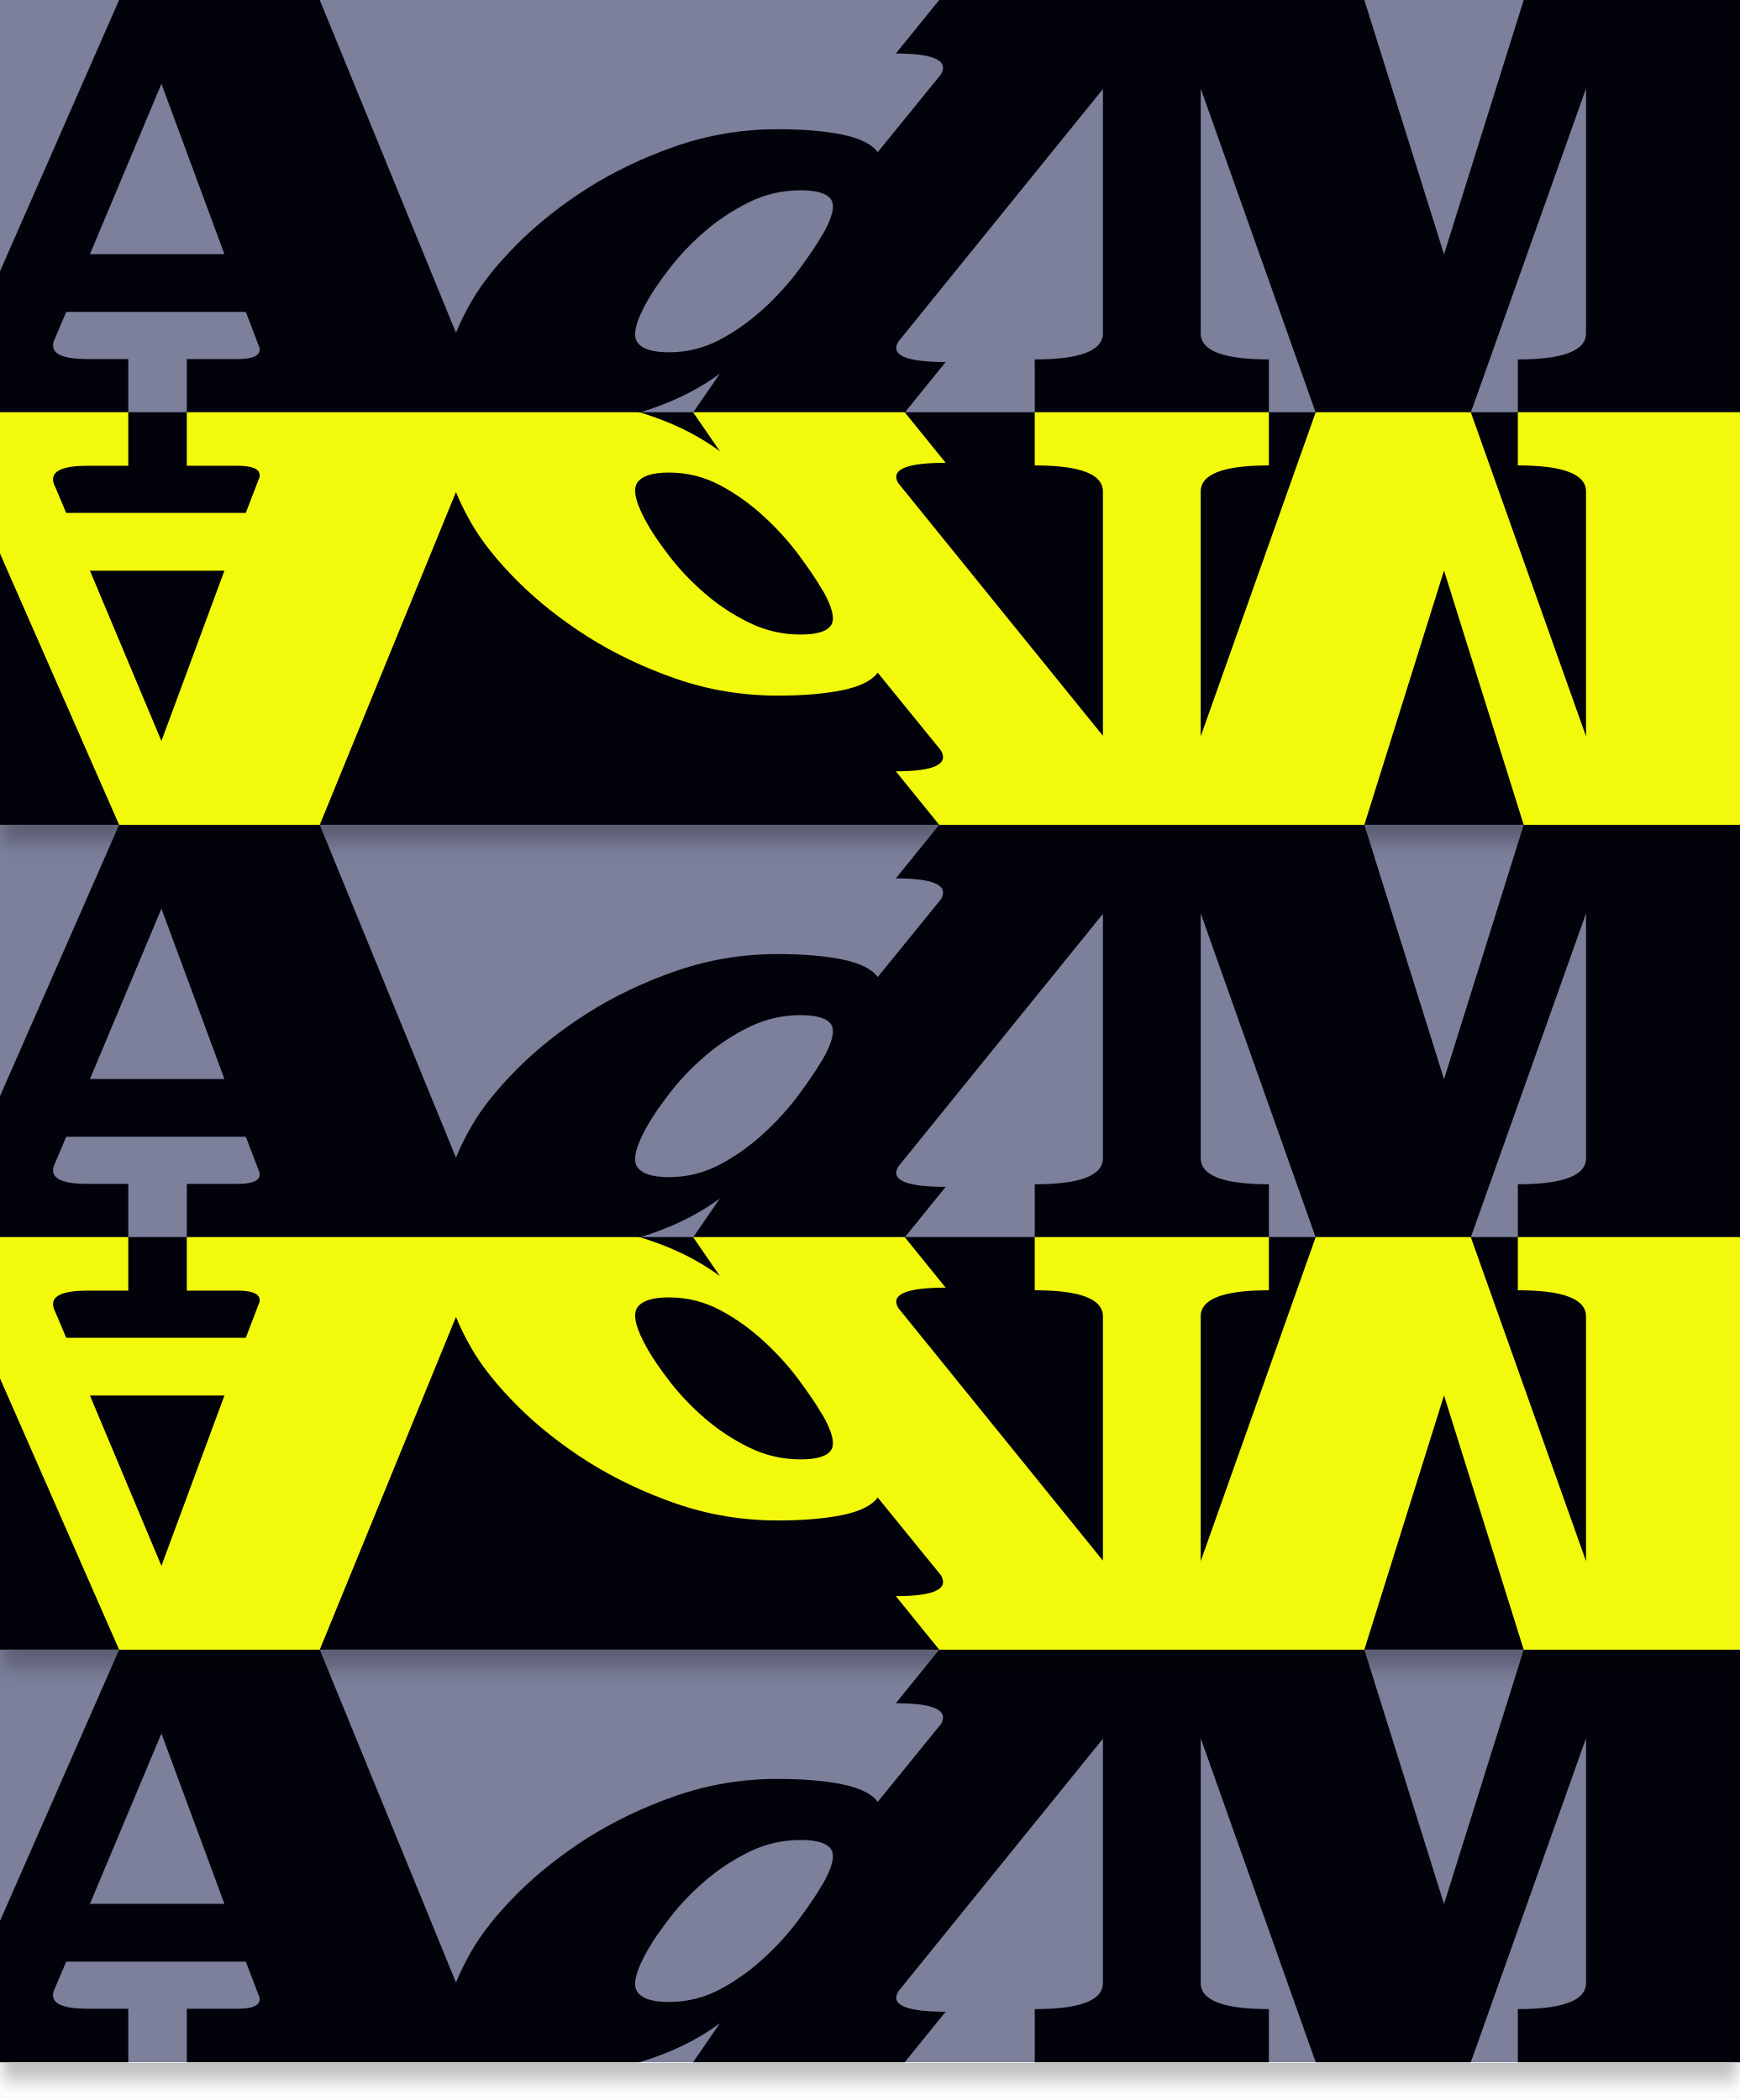
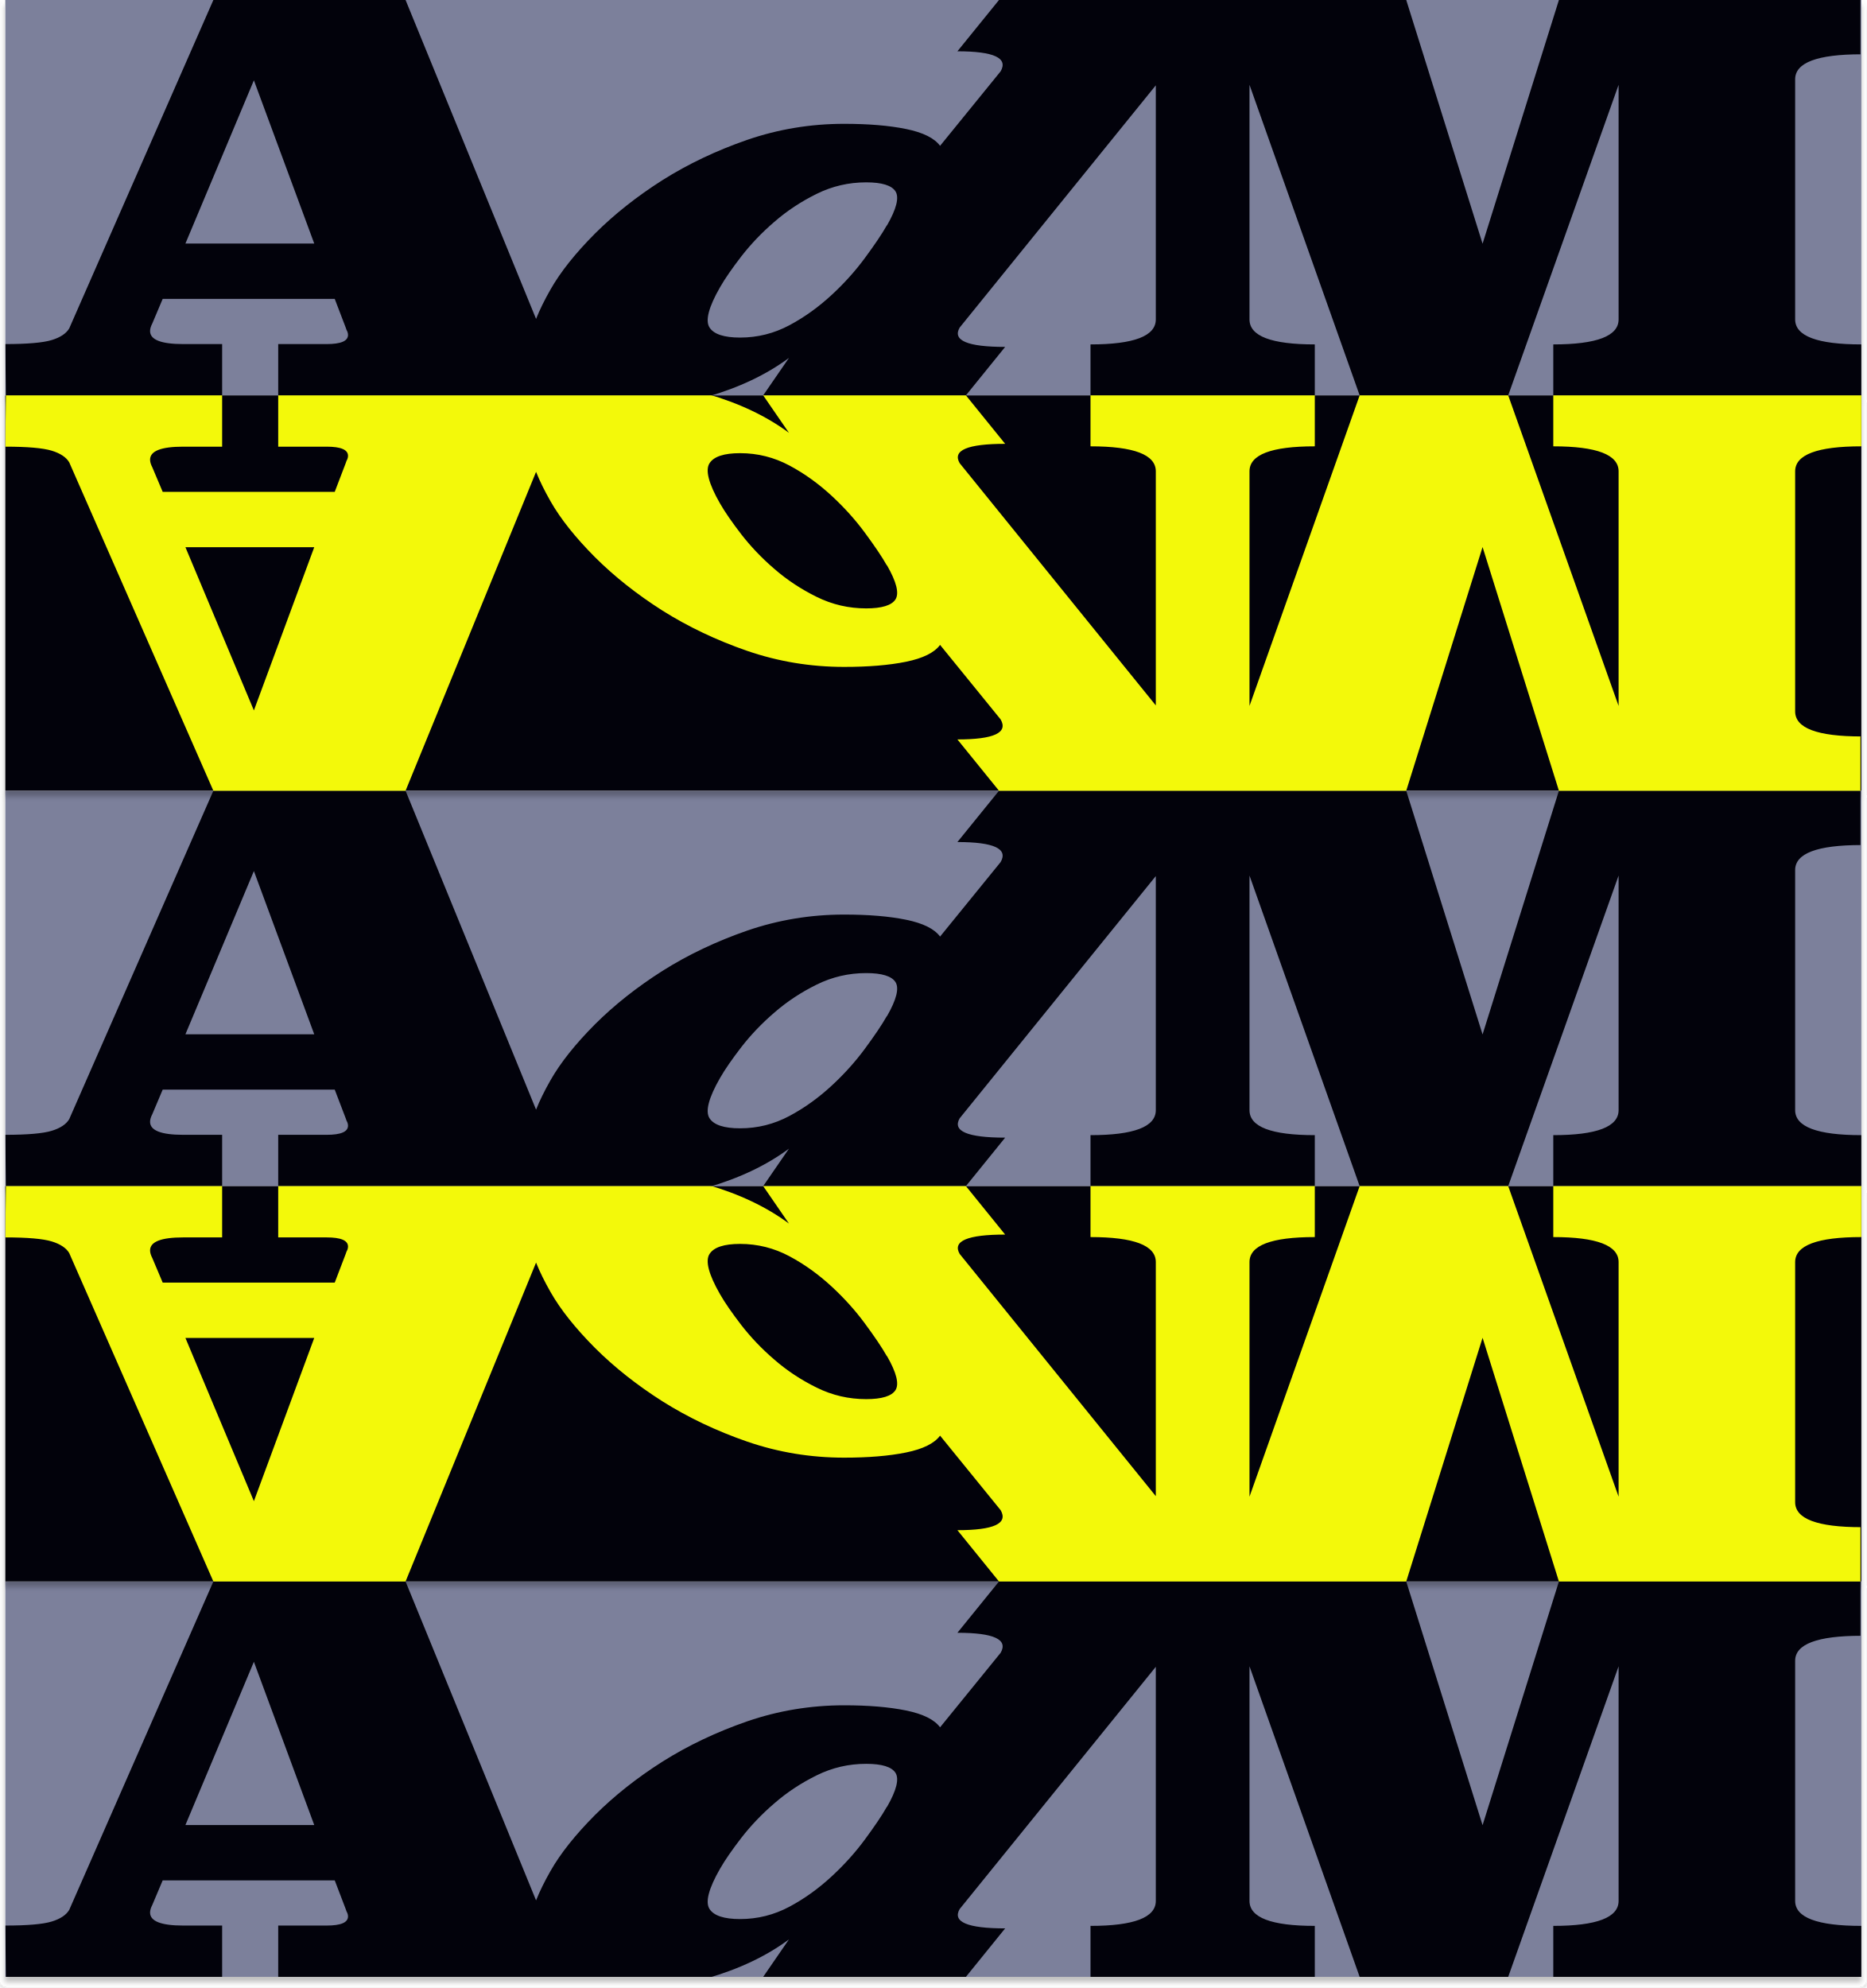
- <svg xmlns="http://www.w3.org/2000/svg" width="390" height="471" viewBox="0 0 390 471" fill="none">
-   <g filter="url(#filter0_d_2893_12246)">
-     <g filter="url(#filter1_d_2893_12246)">
-       <rect x="-22" y="185" width="434.473" height="92.541" fill="#7C809B" />
-       <mask id="mask0_2893_12246" style="mask-type:alpha" maskUnits="userSpaceOnUse" x="-22" y="185" width="435" height="93">
-         <rect x="-22" y="185" width="434.473" height="92.541" fill="#02020B" />
+ <svg xmlns="http://www.w3.org/2000/svg" width="1417" height="1509" viewBox="0 0 1417 1509" fill="none">
+   <g filter="url(#filter0_d_2905_3272)">
+     <g filter="url(#filter1_d_2905_3272)">
+       <rect x="4" y="600.215" width="1408.97" height="300.107" fill="#7C809B" />
+       <mask id="mask0_2905_3272" style="mask-type:alpha" maskUnits="userSpaceOnUse" x="4" y="600" width="1409" height="301">
+         <rect x="4" y="600.215" width="1408.97" height="300.107" fill="#02020B" />
      </mask>
-       <g mask="url(#mask0_2893_12246)">
-         <path d="M412.262 197.711L412.262 184.325L341.888 184.325L323.807 242.042L305.726 184.325L211.156 184.325L200.877 197.008C209.417 197.008 212.79 198.569 210.998 201.691L196.818 219.135C195.5 217.34 192.864 216.013 188.858 215.194C184.852 214.374 180.002 213.984 174.361 213.984C166.507 213.984 158.969 215.233 151.694 217.73C144.472 220.228 137.83 223.389 131.821 227.174C125.811 230.998 120.54 235.174 116.007 239.701C111.473 244.267 107.994 248.598 105.622 252.774C104.198 255.272 103.091 257.535 102.248 259.642L71.41 184.286L27.024 184.286L-7.029 261.867C-7.714 263.037 -9.085 263.974 -11.141 264.598C-13.197 265.223 -16.834 265.535 -22 265.535L-21.842 278.92L28.764 278.92L28.764 265.535L19.644 265.535C14.478 265.535 11.895 264.52 11.895 262.491C11.895 261.984 12.054 261.398 12.423 260.696L14.847 254.959L55.121 254.959L57.704 261.711C57.81 262.062 57.915 262.335 58.073 262.608C58.179 262.881 58.231 263.115 58.231 263.389C58.231 264.833 56.545 265.535 53.224 265.535L41.89 265.535L41.89 278.92L107.361 278.92C108.047 279.233 108.732 279.467 109.523 279.701C112.633 280.598 116.217 281.067 120.224 281.067C127.551 281.067 134.878 280.013 142.311 277.867C149.744 275.72 156.122 272.715 161.446 268.774L154.435 278.959L201.72 278.959L212.052 266.198C203.196 266.198 199.664 264.676 201.404 261.672L247.318 204.969L247.318 259.759C247.318 263.662 242.205 265.613 232.031 265.613L232.031 278.998L284.535 278.998L284.535 265.613C274.308 265.613 269.248 263.662 269.248 259.759L269.247 204.852L295.552 278.998L329.289 278.998L355.647 204.852L355.647 259.759C355.647 263.662 350.533 265.613 340.359 265.613L340.359 278.998L412.473 278.998L412.473 265.613C402.141 265.613 396.975 263.662 396.975 259.759L396.975 203.564C396.975 199.662 402.141 197.711 412.473 197.711L412.262 197.711ZM20.172 242.003L36.197 203.798L50.324 242.003L20.224 242.003L20.172 242.003ZM184.377 237.711C183.165 239.857 181.425 242.394 179.211 245.398C176.997 248.403 174.414 251.291 171.409 254.062C168.405 256.833 165.136 259.213 161.552 261.125C157.967 263.037 154.119 264.013 150.007 264.013C146.265 264.013 143.84 263.233 142.838 261.633C141.837 260.033 142.627 256.911 145.316 252.228C146.475 250.198 148.162 247.779 150.324 244.969C152.485 242.198 155.015 239.506 158.02 236.93C160.972 234.355 164.293 232.169 167.93 230.374C171.568 228.579 175.416 227.681 179.527 227.681C183.165 227.681 185.484 228.384 186.38 229.789C187.276 231.194 186.644 233.847 184.377 237.789L184.377 237.711Z" fill="#02020B" />
+       <g mask="url(#mask0_2905_3272)">
+         <path d="M1412.29 641.435L1412.29 598.027L1184.07 598.027L1125.43 785.2L1066.8 598.027L760.113 598.027L726.778 639.157C754.472 639.157 765.413 644.219 759.601 654.343L713.615 710.913C709.341 705.091 700.794 700.789 687.801 698.131C674.809 695.473 659.082 694.208 640.79 694.208C615.318 694.208 590.873 698.258 567.281 706.357C543.861 714.456 522.321 724.707 502.833 736.983C483.345 749.385 466.25 762.927 451.548 777.607C436.846 792.414 425.564 806.461 417.871 820.003C413.255 828.102 409.665 835.442 406.93 842.276L306.924 597.9L162.984 597.9L52.55 849.49C50.328 853.286 45.883 856.324 39.216 858.348C32.549 860.373 20.753 861.386 4 861.386L4.513 904.794L168.625 904.794L168.625 861.386L139.051 861.386C122.298 861.386 113.921 858.095 113.921 851.515C113.921 849.869 114.434 847.971 115.631 845.693L123.494 827.09L254.1 827.09L262.477 848.983C262.819 850.122 263.161 851.008 263.674 851.894C264.016 852.78 264.186 853.539 264.186 854.425C264.186 859.108 258.716 861.386 247.946 861.386L211.192 861.386L211.192 904.794L423.512 904.794C425.735 905.806 427.957 906.565 430.521 907.325C440.607 910.236 452.232 911.754 465.224 911.754C488.986 911.754 512.748 908.337 536.852 901.377C560.956 894.416 581.641 884.672 598.907 871.89L576.171 904.92L729.513 904.92L763.02 863.537C734.3 863.537 722.846 858.601 728.488 848.857L877.385 664.974L877.385 842.656C877.385 855.311 860.803 861.639 827.81 861.639L827.81 905.047L998.076 905.047L998.076 861.639C964.912 861.639 948.501 855.311 948.501 842.656L948.501 664.594L1033.8 905.047L1143.21 905.047L1228.69 664.594L1228.69 842.656C1228.69 855.311 1212.11 861.639 1179.11 861.639L1179.11 905.047L1412.97 905.047L1412.97 861.639C1379.47 861.639 1362.71 855.311 1362.71 842.656L1362.71 660.418C1362.71 647.762 1379.47 641.435 1412.97 641.435L1412.29 641.435ZM140.76 785.074L192.729 661.177L238.544 785.074L140.931 785.074L140.76 785.074ZM673.271 771.153C669.339 778.113 663.697 786.339 656.518 796.084C649.338 805.828 640.961 815.193 631.217 824.179C621.473 833.164 610.874 840.884 599.249 847.085C587.625 853.286 575.145 856.45 561.811 856.45C549.674 856.45 541.81 853.919 538.562 848.73C535.314 843.542 537.878 833.417 546.596 818.231C550.357 811.65 555.828 803.804 562.837 794.692C569.846 785.706 578.051 776.974 587.796 768.622C597.369 760.269 608.139 753.182 619.934 747.361C631.73 741.539 644.209 738.628 657.543 738.628C669.339 738.628 676.861 740.906 679.767 745.462C682.673 750.018 680.622 758.624 673.271 771.406L673.271 771.153Z" fill="#02020B" />
      </g>
    </g>
-     <g filter="url(#filter2_d_2893_12246)">
-       <rect x="-22" width="434.473" height="92.541" fill="#7C809B" />
-       <mask id="mask1_2893_12246" style="mask-type:alpha" maskUnits="userSpaceOnUse" x="-22" y="0" width="435" height="93">
-         <rect x="-22" width="434.473" height="92.541" fill="#02020B" />
+     <g filter="url(#filter2_d_2905_3272)">
+       <rect x="4" width="1408.97" height="300.107" fill="#7C809B" />
+       <mask id="mask1_2905_3272" style="mask-type:alpha" maskUnits="userSpaceOnUse" x="4" y="0" width="1409" height="301">
+         <rect x="4" width="1408.97" height="300.107" fill="#02020B" />
      </mask>
-       <g mask="url(#mask1_2893_12246)">
-         <path d="M412.262 12.711L412.262 -0.675L341.888 -0.675L323.807 57.042L305.726 -0.675L211.156 -0.675L200.877 12.008C209.417 12.008 212.79 13.569 210.998 16.691L196.818 34.135C195.5 32.34 192.864 31.013 188.858 30.194C184.852 29.374 180.002 28.984 174.361 28.984C166.507 28.984 158.969 30.233 151.694 32.73C144.472 35.228 137.83 38.389 131.821 42.174C125.811 45.998 120.54 50.174 116.007 54.701C111.473 59.267 107.994 63.598 105.622 67.774C104.198 70.272 103.091 72.535 102.248 74.642L71.41 -0.714L27.024 -0.714L-7.029 76.867C-7.714 78.037 -9.085 78.974 -11.141 79.598C-13.197 80.223 -16.834 80.535 -22 80.535L-21.842 93.92L28.764 93.92L28.764 80.535L19.644 80.535C14.478 80.535 11.895 79.52 11.895 77.491C11.895 76.984 12.054 76.398 12.423 75.696L14.847 69.959L55.121 69.959L57.704 76.711C57.81 77.062 57.915 77.335 58.073 77.608C58.179 77.881 58.231 78.115 58.231 78.389C58.231 79.833 56.545 80.535 53.224 80.535L41.89 80.535L41.89 93.92L107.361 93.92C108.047 94.233 108.732 94.467 109.523 94.701C112.633 95.598 116.217 96.067 120.224 96.067C127.551 96.067 134.878 95.013 142.311 92.867C149.744 90.72 156.122 87.716 161.446 83.774L154.435 93.959L201.72 93.959L212.052 81.198C203.196 81.198 199.664 79.676 201.404 76.672L247.318 19.969L247.318 74.759C247.318 78.662 242.205 80.613 232.031 80.613L232.031 93.998L284.535 93.998L284.535 80.613C274.308 80.613 269.248 78.662 269.248 74.759L269.247 19.852L295.552 93.998L329.289 93.998L355.647 19.852L355.647 74.759C355.647 78.662 350.533 80.613 340.359 80.613L340.359 93.998L412.473 93.998L412.473 80.613C402.141 80.613 396.975 78.662 396.975 74.759L396.975 18.564C396.975 14.662 402.141 12.711 412.473 12.711L412.262 12.711ZM20.172 57.003L36.197 18.798L50.324 57.003L20.224 57.003L20.172 57.003ZM184.377 52.711C183.165 54.857 181.425 57.394 179.211 60.398C176.997 63.403 174.414 66.291 171.409 69.062C168.405 71.832 165.136 74.213 161.552 76.125C157.967 78.037 154.119 79.013 150.007 79.013C146.265 79.013 143.84 78.233 142.838 76.633C141.837 75.033 142.627 71.911 145.316 67.228C146.475 65.198 148.162 62.779 150.324 59.969C152.485 57.198 155.015 54.506 158.02 51.93C160.972 49.355 164.293 47.169 167.93 45.374C171.568 43.579 175.416 42.681 179.527 42.681C183.165 42.681 185.484 43.384 186.38 44.789C187.276 46.194 186.644 48.847 184.377 52.789L184.377 52.711Z" fill="#02020B" />
+       <g mask="url(#mask1_2905_3272)">
+         <path d="M1412.29 41.22L1412.29 -2.188L1184.07 -2.188L1125.43 184.985L1066.8 -2.188L760.113 -2.188L726.778 38.942C754.472 38.942 765.413 44.004 759.601 54.128L713.615 110.698C709.341 104.877 700.794 100.574 687.801 97.916C674.809 95.258 659.082 93.993 640.79 93.993C615.318 93.993 590.873 98.043 567.281 106.142C543.861 114.242 522.321 124.492 502.833 136.768C483.345 149.17 466.25 162.712 451.548 177.392C436.846 192.199 425.564 206.246 417.871 219.788C413.255 227.887 409.665 235.227 406.93 242.061L306.924 -2.315L162.984 -2.315L52.55 249.275C50.328 253.071 45.883 256.109 39.216 258.134C32.549 260.158 20.753 261.171 4 261.171L4.513 304.579L168.625 304.579L168.625 261.171L139.051 261.171C122.298 261.171 113.921 257.88 113.921 251.3C113.921 249.654 114.434 247.756 115.631 245.478L123.494 226.875L254.1 226.875L262.477 248.769C262.819 249.908 263.161 250.793 263.674 251.679C264.016 252.565 264.186 253.324 264.186 254.21C264.186 258.893 258.716 261.171 247.946 261.171L211.192 261.171L211.192 304.579L423.512 304.579C425.735 305.591 427.957 306.351 430.521 307.11C440.607 310.021 452.232 311.539 465.224 311.539C488.986 311.539 512.748 308.122 536.852 301.162C560.956 294.201 581.641 284.457 598.907 271.675L576.171 304.705L729.513 304.705L763.02 263.322C734.3 263.322 722.846 258.387 728.488 248.642L877.385 64.759L877.385 242.441C877.385 255.096 860.803 261.424 827.81 261.424L827.81 304.832L998.076 304.832L998.076 261.424C964.912 261.424 948.501 255.096 948.501 242.441L948.501 64.379L1033.8 304.832L1143.21 304.832L1228.69 64.379L1228.69 242.441C1228.69 255.096 1212.11 261.424 1179.11 261.424L1179.11 304.832L1412.97 304.832L1412.97 261.424C1379.47 261.424 1362.71 255.096 1362.71 242.441L1362.71 60.203C1362.71 47.547 1379.47 41.22 1412.97 41.22L1412.29 41.22ZM140.76 184.859L192.729 60.962L238.544 184.859L140.931 184.859L140.76 184.859ZM673.271 170.938C669.339 177.898 663.697 186.124 656.518 195.869C649.338 205.614 640.961 214.979 631.217 223.964C621.473 232.949 610.874 240.669 599.249 246.87C587.625 253.071 575.145 256.235 561.811 256.235C549.674 256.235 541.81 253.704 538.562 248.515C535.314 243.327 537.878 233.202 546.596 218.016C550.357 211.435 555.828 203.589 562.837 194.477C569.846 185.491 578.051 176.759 587.796 168.407C597.369 160.054 608.139 152.967 619.934 147.146C631.73 141.324 644.209 138.413 657.543 138.413C669.339 138.413 676.861 140.691 679.767 145.247C682.673 149.803 680.622 158.409 673.271 171.191L673.271 170.938Z" fill="#02020B" />
      </g>
    </g>
-     <g filter="url(#filter3_d_2893_12246)">
-       <rect x="-22" y="370" width="434.473" height="92.541" fill="#7C809B" />
-       <mask id="mask2_2893_12246" style="mask-type:alpha" maskUnits="userSpaceOnUse" x="-22" y="370" width="435" height="93">
-         <rect x="-22" y="370" width="434.473" height="92.541" fill="#02020B" />
+     <g filter="url(#filter3_d_2905_3272)">
+       <rect x="4" y="1200.43" width="1408.97" height="300.107" fill="#7C809B" />
+       <mask id="mask2_2905_3272" style="mask-type:alpha" maskUnits="userSpaceOnUse" x="4" y="1200" width="1409" height="301">
+         <rect x="4" y="1200.43" width="1408.97" height="300.107" fill="#02020B" />
      </mask>
-       <g mask="url(#mask2_2893_12246)">
-         <path d="M412.262 382.711L412.262 369.326L341.888 369.326L323.807 427.043L305.726 369.326L211.156 369.326L200.877 382.009C209.417 382.009 212.79 383.57 210.998 386.692L196.818 404.135C195.5 402.34 192.864 401.014 188.858 400.194C184.852 399.375 180.002 398.984 174.361 398.984C166.507 398.984 158.969 400.233 151.694 402.731C144.472 405.228 137.83 408.389 131.821 412.175C125.811 415.999 120.54 420.175 116.007 424.701C111.473 429.267 107.994 433.599 105.622 437.775C104.198 440.272 103.091 442.535 102.248 444.643L71.41 369.287L27.024 369.287L-7.029 446.867C-7.714 448.038 -9.085 448.975 -11.141 449.599C-13.197 450.223 -16.834 450.535 -22 450.535L-21.842 463.921L28.764 463.921L28.764 450.535L19.644 450.535C14.478 450.535 11.895 449.521 11.895 447.492C11.895 446.984 12.054 446.399 12.423 445.696L14.847 439.96L55.121 439.96L57.704 446.711C57.81 447.062 57.915 447.335 58.073 447.609C58.179 447.882 58.231 448.116 58.231 448.389C58.231 449.833 56.545 450.535 53.224 450.535L41.89 450.535L41.89 463.921L107.361 463.921C108.047 464.233 108.732 464.467 109.523 464.701C112.633 465.599 116.217 466.067 120.224 466.067C127.551 466.067 134.878 465.014 142.311 462.867C149.744 460.721 156.122 457.716 161.446 453.774L154.435 463.96L201.72 463.96L212.052 451.199C203.196 451.199 199.664 449.677 201.404 446.672L247.318 389.97L247.318 444.76C247.318 448.662 242.205 450.614 232.031 450.614L232.031 463.999L284.535 463.999L284.535 450.614C274.308 450.614 269.248 448.662 269.248 444.76L269.247 389.853L295.552 463.999L329.289 463.999L355.647 389.853L355.647 444.76C355.647 448.662 350.533 450.614 340.359 450.614L340.359 463.999L412.473 463.999L412.473 450.614C402.141 450.614 396.975 448.662 396.975 444.76L396.975 388.565C396.975 384.662 402.141 382.711 412.473 382.711L412.262 382.711ZM20.172 427.004L36.197 388.799L50.324 427.004L20.224 427.004L20.172 427.004ZM184.377 422.711C183.165 424.857 181.425 427.394 179.211 430.399C176.997 433.404 174.414 436.292 171.409 439.062C168.405 441.833 165.136 444.214 161.552 446.126C157.967 448.038 154.119 449.014 150.007 449.014C146.265 449.014 143.84 448.233 142.838 446.633C141.837 445.033 142.627 441.911 145.316 437.228C146.475 435.199 148.162 432.779 150.324 429.97C152.485 427.199 155.015 424.506 158.02 421.931C160.972 419.355 164.293 417.17 167.93 415.375C171.568 413.579 175.416 412.682 179.527 412.682C183.165 412.682 185.484 413.384 186.38 414.789C187.276 416.194 186.644 418.848 184.377 422.789L184.377 422.711Z" fill="#02020B" />
+       <g mask="url(#mask2_2905_3272)">
+         <path d="M1412.29 1241.65L1412.29 1198.24L1184.07 1198.24L1125.43 1385.42L1066.8 1198.24L760.113 1198.24L726.778 1239.37C754.472 1239.37 765.413 1244.43 759.601 1254.56L713.615 1311.13C709.341 1305.31 700.794 1301 687.801 1298.35C674.809 1295.69 659.082 1294.42 640.79 1294.42C615.318 1294.42 590.873 1298.47 567.281 1306.57C543.861 1314.67 522.321 1324.92 502.833 1337.2C483.345 1349.6 466.25 1363.14 451.548 1377.82C436.846 1392.63 425.564 1406.68 417.871 1420.22C413.255 1428.32 409.665 1435.66 406.93 1442.49L306.924 1198.12L162.984 1198.12L52.55 1449.7C50.328 1453.5 45.883 1456.54 39.216 1458.56C32.549 1460.59 20.753 1461.6 4 1461.6L4.513 1505.01L168.625 1505.01L168.625 1461.6L139.051 1461.6C122.298 1461.6 113.921 1458.31 113.921 1451.73C113.921 1450.08 114.434 1448.19 115.631 1445.91L123.494 1427.3L254.1 1427.3L262.477 1449.2C262.819 1450.34 263.161 1451.22 263.674 1452.11C264.016 1452.99 264.186 1453.75 264.186 1454.64C264.186 1459.32 258.716 1461.6 247.946 1461.6L211.192 1461.6L211.192 1505.01L423.512 1505.01C425.735 1506.02 427.957 1506.78 430.521 1507.54C440.607 1510.45 452.232 1511.97 465.224 1511.97C488.986 1511.97 512.748 1508.55 536.852 1501.59C560.956 1494.63 581.641 1484.89 598.907 1472.1L576.171 1505.14L729.513 1505.14L763.02 1463.75C734.3 1463.75 722.846 1458.82 728.488 1449.07L877.385 1265.19L877.385 1442.87C877.385 1455.53 860.803 1461.85 827.81 1461.85L827.81 1505.26L998.076 1505.26L998.076 1461.85C964.912 1461.85 948.501 1455.53 948.501 1442.87L948.501 1264.81L1033.8 1505.26L1143.21 1505.26L1228.69 1264.81L1228.69 1442.87C1228.69 1455.53 1212.11 1461.85 1179.11 1461.85L1179.11 1505.26L1412.97 1505.26L1412.97 1461.85C1379.47 1461.85 1362.71 1455.53 1362.71 1442.87L1362.71 1260.63C1362.71 1247.98 1379.47 1241.65 1412.97 1241.65L1412.29 1241.65ZM140.76 1385.29L192.729 1261.39L238.544 1385.29L140.931 1385.29L140.76 1385.29ZM673.271 1371.37C669.339 1378.33 663.697 1386.55 656.518 1396.3C649.338 1406.04 640.961 1415.41 631.217 1424.39C621.473 1433.38 610.874 1441.1 599.249 1447.3C587.625 1453.5 575.145 1456.67 561.811 1456.67C549.674 1456.67 541.81 1454.13 538.562 1448.95C535.314 1443.76 537.878 1433.63 546.596 1418.45C550.357 1411.86 555.828 1404.02 562.837 1394.91C569.846 1385.92 578.051 1377.19 587.796 1368.84C597.369 1360.48 608.139 1353.4 619.934 1347.58C631.73 1341.75 644.209 1338.84 657.543 1338.84C669.339 1338.84 676.861 1341.12 679.767 1345.68C682.673 1350.23 680.622 1358.84 673.271 1371.62L673.271 1371.37Z" fill="#02020B" />
      </g>
    </g>
-     <g filter="url(#filter4_d_2893_12246)">
-       <rect width="434.473" height="92.541" transform="matrix(1 -8.29478e-08 -9.21392e-08 -1 -22 185)" fill="#02020B" />
-       <mask id="mask3_2893_12246" style="mask-type:alpha" maskUnits="userSpaceOnUse" x="-22" y="92" width="435" height="93">
-         <rect width="434.473" height="92.541" transform="matrix(1 -8.29478e-08 -9.21392e-08 -1 -22 185)" fill="#02020B" />
+     <g filter="url(#filter4_d_2905_3272)">
+       <rect width="1408.97" height="300.107" transform="matrix(1 -8.29478e-08 -9.21392e-08 -1 4 600.215)" fill="#02020B" />
+       <mask id="mask3_2905_3272" style="mask-type:alpha" maskUnits="userSpaceOnUse" x="4" y="300" width="1409" height="301">
+         <rect width="1408.97" height="300.107" transform="matrix(1 -8.29478e-08 -9.21392e-08 -1 4 600.215)" fill="#02020B" />
      </mask>
-       <g mask="url(#mask3_2893_12246)">
-         <path d="M412.262 172.289L412.262 185.674L341.888 185.674L323.807 127.957L305.726 185.674L211.156 185.674L200.877 172.992C209.417 172.992 212.79 171.431 210.998 168.309L196.818 150.865C195.5 152.66 192.864 153.987 188.858 154.806C184.852 155.626 180.002 156.016 174.361 156.016C166.507 156.016 158.969 154.767 151.694 152.27C144.472 149.772 137.83 146.611 131.821 142.826C125.811 139.001 120.54 134.826 116.007 130.299C111.473 125.733 107.994 121.401 105.622 117.226C104.198 114.728 103.091 112.465 102.248 110.357L71.41 185.714L27.024 185.714L-7.029 108.133C-7.714 106.962 -9.085 106.026 -11.141 105.401C-13.197 104.777 -16.834 104.465 -22 104.465L-21.842 91.079L28.764 91.079L28.764 104.465L19.644 104.465C14.478 104.465 11.895 105.479 11.895 107.509C11.895 108.016 12.054 108.601 12.423 109.304L14.847 115.04L55.121 115.04L57.704 108.289C57.81 107.938 57.915 107.665 58.073 107.392C58.179 107.118 58.231 106.884 58.231 106.611C58.231 105.167 56.545 104.465 53.224 104.465L41.89 104.465L41.89 91.079L107.361 91.079C108.047 90.767 108.732 90.533 109.523 90.299C112.633 89.401 116.217 88.933 120.224 88.933C127.551 88.933 134.878 89.987 142.311 92.133C149.744 94.279 156.122 97.284 161.446 101.226L154.435 91.04L201.72 91.04L212.052 103.801C203.196 103.801 199.664 105.323 201.404 108.328L247.318 165.031L247.318 110.24C247.318 106.338 242.205 104.387 232.031 104.387L232.031 91.001L284.535 91.001L284.535 104.387C274.308 104.387 269.247 106.338 269.247 110.24L269.247 165.148L295.552 91.001L329.289 91.001L355.647 165.148L355.647 110.24C355.647 106.338 350.533 104.387 340.359 104.387L340.359 91.001L412.473 91.001L412.473 104.387C402.141 104.387 396.975 106.338 396.975 110.24L396.975 166.435C396.975 170.338 402.141 172.289 412.473 172.289H412.262ZM20.172 127.996L36.197 166.201L50.324 127.996L20.224 127.996H20.172ZM184.377 132.289C183.165 130.143 181.425 127.606 179.211 124.601C176.997 121.596 174.414 118.709 171.409 115.938C168.405 113.167 165.136 110.787 161.552 108.874C157.967 106.962 154.119 105.987 150.007 105.987C146.265 105.987 143.84 106.767 142.838 108.367C141.837 109.967 142.627 113.089 145.316 117.772C146.475 119.801 148.162 122.221 150.324 125.031C152.485 127.801 155.015 130.494 158.02 133.07C160.972 135.645 164.293 137.831 167.93 139.626C171.568 141.421 175.416 142.318 179.527 142.318C183.165 142.318 185.484 141.616 186.38 140.211C187.276 138.806 186.644 136.153 184.377 132.211V132.289Z" fill="#F3F90A" />
+       <g mask="url(#mask3_2905_3272)">
+         <path d="M1412.29 558.994L1412.29 602.402L1184.07 602.402L1125.43 415.228L1066.8 602.402L760.113 602.402L726.778 561.272C754.472 561.272 765.413 556.21 759.601 546.085L713.615 489.516C709.341 495.337 700.794 499.64 687.801 502.298C674.809 504.955 659.082 506.221 640.79 506.221C615.318 506.221 590.873 502.171 567.281 494.072C543.861 485.972 522.321 475.721 502.833 463.446C483.345 451.043 466.25 437.502 451.548 422.822C436.846 408.015 425.564 393.967 417.871 380.426C413.255 372.327 409.665 364.986 406.93 358.153L306.924 602.529L162.984 602.529L52.55 350.939C50.328 347.142 45.883 344.105 39.216 342.08C32.549 340.055 20.753 339.043 4 339.043L4.513 295.635L168.625 295.635L168.625 339.043L139.051 339.043C122.298 339.043 113.921 342.333 113.921 348.914C113.921 350.559 114.434 352.458 115.631 354.736L123.494 373.339L254.1 373.339L262.477 351.445C262.819 350.306 263.161 349.42 263.674 348.534C264.015 347.649 264.186 346.889 264.186 346.003C264.186 341.321 258.716 339.043 247.946 339.043L211.192 339.043L211.192 295.635L423.512 295.635C425.735 294.622 427.957 293.863 430.521 293.104C440.607 290.193 452.232 288.674 465.224 288.674C488.986 288.674 512.748 292.091 536.852 299.052C560.956 306.012 581.641 315.757 598.907 328.539L576.171 295.508L729.513 295.508L763.02 336.891C734.3 336.891 722.846 341.827 728.488 351.572L877.385 535.455L877.385 357.773C877.385 345.117 860.803 338.79 827.81 338.79L827.81 295.382L998.076 295.382L998.076 338.79C964.912 338.79 948.501 345.117 948.501 357.773L948.501 535.834L1033.8 295.382L1143.21 295.382L1228.69 535.834L1228.69 357.773C1228.69 345.117 1212.11 338.79 1179.11 338.79L1179.11 295.382L1412.97 295.382L1412.97 338.79C1379.47 338.79 1362.71 345.117 1362.71 357.773L1362.71 540.011C1362.71 552.666 1379.47 558.994 1412.97 558.994H1412.29ZM140.76 415.355L192.729 539.251L238.544 415.355L140.931 415.355H140.76ZM673.271 429.276C669.339 422.315 663.697 414.089 656.518 404.345C649.338 394.6 640.961 385.235 631.217 376.25C621.473 367.264 610.874 359.545 599.249 353.343C587.625 347.142 575.145 343.978 561.811 343.978C549.674 343.978 541.81 346.51 538.562 351.698C535.314 356.887 537.878 367.011 546.596 382.198C550.357 388.779 555.828 396.625 562.837 405.737C569.846 414.722 578.051 423.454 587.795 431.807C597.369 440.16 608.139 447.247 619.934 453.068C631.73 458.89 644.209 461.8 657.543 461.8C669.339 461.8 676.861 459.522 679.767 454.966C682.673 450.41 680.622 441.805 673.271 429.023V429.276Z" fill="#F3F90A" />
      </g>
    </g>
-     <g filter="url(#filter5_d_2893_12246)">
-       <rect width="434.473" height="92.541" transform="matrix(1 -8.29478e-08 -9.21392e-08 -1 -22 370)" fill="#02020B" />
-       <mask id="mask4_2893_12246" style="mask-type:alpha" maskUnits="userSpaceOnUse" x="-22" y="277" width="435" height="94">
-         <rect width="434.473" height="92.541" transform="matrix(1 -8.29478e-08 -9.21392e-08 -1 -22 370)" fill="#02020B" />
+     <g filter="url(#filter5_d_2905_3272)">
+       <rect width="1408.97" height="300.107" transform="matrix(1 -8.29478e-08 -9.21392e-08 -1 4 1200.43)" fill="#02020B" />
+       <mask id="mask4_2905_3272" style="mask-type:alpha" maskUnits="userSpaceOnUse" x="4" y="900" width="1409" height="301">
+         <rect width="1408.97" height="300.107" transform="matrix(1 -8.29478e-08 -9.21392e-08 -1 4 1200.43)" fill="#02020B" />
      </mask>
-       <g mask="url(#mask4_2893_12246)">
-         <path d="M412.262 357.29L412.262 370.675L341.888 370.675L323.807 312.958L305.726 370.675L211.156 370.675L200.877 357.992C209.417 357.992 212.79 356.431 210.998 353.309L196.818 335.865C195.5 337.66 192.864 338.987 188.858 339.807C184.852 340.626 180.002 341.016 174.361 341.016C166.507 341.016 158.969 339.768 151.694 337.27C144.472 334.773 137.83 331.612 131.821 327.826C125.811 324.002 120.54 319.826 116.007 315.299C111.473 310.734 107.994 306.402 105.622 302.226C104.198 299.729 103.091 297.465 102.248 295.358L71.41 370.714L27.024 370.714L-7.029 293.134C-7.714 291.963 -9.085 291.026 -11.141 290.402C-13.197 289.777 -16.834 289.465 -22 289.465L-21.842 276.08L28.764 276.08L28.764 289.465L19.644 289.465C14.478 289.465 11.895 290.48 11.895 292.509C11.895 293.016 12.054 293.602 12.423 294.304L14.847 300.041L55.121 300.041L57.704 293.29C57.81 292.938 57.915 292.665 58.073 292.392C58.179 292.119 58.231 291.885 58.231 291.612C58.231 290.168 56.545 289.465 53.224 289.465L41.89 289.465L41.89 276.08L107.361 276.08C108.047 275.768 108.732 275.534 109.523 275.299C112.633 274.402 116.217 273.934 120.224 273.934C127.551 273.934 134.878 274.987 142.311 277.133C149.744 279.28 156.122 282.285 161.446 286.226L154.435 276.041L201.72 276.041L212.052 288.802C203.196 288.802 199.664 290.324 201.404 293.329L247.318 350.031L247.318 295.241C247.318 291.338 242.205 289.387 232.031 289.387L232.031 276.002L284.535 276.002L284.535 289.387C274.308 289.387 269.247 291.338 269.247 295.241L269.247 350.148L295.552 276.002L329.289 276.002L355.647 350.148L355.647 295.241C355.647 291.338 350.533 289.387 340.359 289.387L340.359 276.002L412.473 276.002L412.473 289.387C402.141 289.387 396.975 291.338 396.975 295.241L396.975 351.436C396.975 355.338 402.141 357.29 412.473 357.29H412.262ZM20.172 312.997L36.197 351.202L50.324 312.997L20.224 312.997H20.172ZM184.377 317.29C183.165 315.143 181.425 312.607 179.211 309.602C176.997 306.597 174.414 303.709 171.409 300.938C168.405 298.168 165.136 295.787 161.552 293.875C157.967 291.963 154.119 290.987 150.007 290.987C146.265 290.987 143.84 291.768 142.838 293.368C141.837 294.968 142.627 298.09 145.316 302.773C146.475 304.802 148.162 307.221 150.324 310.031C152.485 312.802 155.015 315.494 158.02 318.07C160.972 320.646 164.293 322.831 167.93 324.626C171.568 326.421 175.416 327.319 179.527 327.319C183.165 327.319 185.484 326.616 186.38 325.212C187.276 323.807 186.644 321.153 184.377 317.212V317.29Z" fill="#F3F90A" />
+       <g mask="url(#mask4_2905_3272)">
+         <path d="M1412.29 1159.21L1412.29 1202.62L1184.07 1202.62L1125.43 1015.44L1066.8 1202.62L760.113 1202.62L726.778 1161.49C754.472 1161.49 765.413 1156.42 759.601 1146.3L713.615 1089.73C709.341 1095.55 700.794 1099.86 687.801 1102.51C674.809 1105.17 659.082 1106.44 640.79 1106.44C615.318 1106.44 590.873 1102.39 567.281 1094.29C543.861 1086.19 522.321 1075.94 502.833 1063.66C483.345 1051.26 466.25 1037.72 451.548 1023.04C436.846 1008.23 425.564 994.182 417.871 980.641C413.255 972.542 409.665 965.202 406.93 958.368L306.924 1202.74L162.984 1202.74L52.55 951.154C50.328 947.357 45.883 944.32 39.216 942.295C32.549 940.27 20.753 939.258 4 939.258L4.513 895.85L168.625 895.85L168.625 939.258L139.051 939.258C122.298 939.258 113.921 942.548 113.921 949.129C113.921 950.774 114.434 952.673 115.631 954.951L123.494 973.554L254.1 973.554L262.477 951.66C262.819 950.521 263.161 949.635 263.674 948.75C264.015 947.864 264.186 947.104 264.186 946.218C264.186 941.536 258.716 939.258 247.946 939.258L211.192 939.258L211.192 895.85L423.512 895.85C425.735 894.837 427.957 894.078 430.521 893.319C440.607 890.408 452.232 888.889 465.224 888.889C488.986 888.889 512.748 892.306 536.852 899.267C560.956 906.227 581.641 915.972 598.907 928.754L576.171 895.723L729.513 895.723L763.02 937.107C734.3 937.107 722.846 942.042 728.488 951.787L877.385 1135.67L877.385 957.988C877.385 945.333 860.803 939.005 827.81 939.005L827.81 895.597L998.076 895.597L998.076 939.005C964.912 939.005 948.501 945.333 948.501 957.988L948.501 1136.05L1033.8 895.597L1143.21 895.597L1228.69 1136.05L1228.69 957.988C1228.69 945.333 1212.11 939.005 1179.11 939.005L1179.11 895.597L1412.97 895.597L1412.97 939.005C1379.47 939.005 1362.71 945.333 1362.71 957.988L1362.71 1140.23C1362.71 1152.88 1379.47 1159.21 1412.97 1159.21H1412.29ZM140.76 1015.57L192.729 1139.47L238.544 1015.57L140.931 1015.57H140.76ZM673.271 1029.49C669.339 1022.53 663.697 1014.3 656.518 1004.56C649.338 994.815 640.961 985.45 631.217 976.465C621.473 967.48 610.874 959.76 599.249 953.559C587.625 947.357 575.145 944.194 561.811 944.194C549.674 944.194 541.81 946.725 538.562 951.913C535.314 957.102 537.878 967.226 546.596 982.413C550.357 988.994 555.828 996.84 562.837 1005.95C569.846 1014.94 578.051 1023.67 587.795 1032.02C597.369 1040.37 608.139 1047.46 619.934 1053.28C631.73 1059.1 644.209 1062.02 657.543 1062.02C669.339 1062.02 676.861 1059.74 679.767 1055.18C682.673 1050.63 680.622 1042.02 673.271 1029.24V1029.49Z" fill="#F3F90A" />
      </g>
    </g>
  </g>
  <defs>
-     <filter id="filter0_d_2893_12246" x="-26" y="0" width="442.473" height="470.542" filterUnits="userSpaceOnUse" color-interpolation-filters="sRGB">
+     <filter id="filter0_d_2905_3272" x="0" y="0" width="1416.97" height="1508.54" filterUnits="userSpaceOnUse" color-interpolation-filters="sRGB">
      <feFlood flood-opacity="0" result="BackgroundImageFix" />
      <feColorMatrix in="SourceAlpha" type="matrix" values="0 0 0 0 0 0 0 0 0 0 0 0 0 0 0 0 0 0 127 0" result="hardAlpha" />
      <feOffset dy="4" />
      <feGaussianBlur stdDeviation="2" />
      <feComposite in2="hardAlpha" operator="out" />
      <feColorMatrix type="matrix" values="0 0 0 0 0 0 0 0 0 0 0 0 0 0 0 0 0 0 0.25 0" />
-       <feBlend mode="normal" in2="BackgroundImageFix" result="effect1_dropShadow_2893_12246" />
-       <feBlend mode="normal" in="SourceGraphic" in2="effect1_dropShadow_2893_12246" result="shape" />
+       <feBlend mode="normal" in2="BackgroundImageFix" result="effect1_dropShadow_2905_3272" />
+       <feBlend mode="normal" in="SourceGraphic" in2="effect1_dropShadow_2905_3272" result="shape" />
    </filter>
-     <filter id="filter1_d_2893_12246" x="-26" y="185" width="442.473" height="100.542" filterUnits="userSpaceOnUse" color-interpolation-filters="sRGB">
+     <filter id="filter1_d_2905_3272" x="0" y="600.215" width="1416.97" height="308.107" filterUnits="userSpaceOnUse" color-interpolation-filters="sRGB">
      <feFlood flood-opacity="0" result="BackgroundImageFix" />
      <feColorMatrix in="SourceAlpha" type="matrix" values="0 0 0 0 0 0 0 0 0 0 0 0 0 0 0 0 0 0 127 0" result="hardAlpha" />
      <feOffset dy="4" />
      <feGaussianBlur stdDeviation="2" />
      <feComposite in2="hardAlpha" operator="out" />
      <feColorMatrix type="matrix" values="0 0 0 0 0 0 0 0 0 0 0 0 0 0 0 0 0 0 0.25 0" />
-       <feBlend mode="normal" in2="BackgroundImageFix" result="effect1_dropShadow_2893_12246" />
-       <feBlend mode="normal" in="SourceGraphic" in2="effect1_dropShadow_2893_12246" result="shape" />
+       <feBlend mode="normal" in2="BackgroundImageFix" result="effect1_dropShadow_2905_3272" />
+       <feBlend mode="normal" in="SourceGraphic" in2="effect1_dropShadow_2905_3272" result="shape" />
    </filter>
-     <filter id="filter2_d_2893_12246" x="-26" y="0" width="442.473" height="100.542" filterUnits="userSpaceOnUse" color-interpolation-filters="sRGB">
+     <filter id="filter2_d_2905_3272" x="0" y="0" width="1416.97" height="308.107" filterUnits="userSpaceOnUse" color-interpolation-filters="sRGB">
      <feFlood flood-opacity="0" result="BackgroundImageFix" />
      <feColorMatrix in="SourceAlpha" type="matrix" values="0 0 0 0 0 0 0 0 0 0 0 0 0 0 0 0 0 0 127 0" result="hardAlpha" />
      <feOffset dy="4" />
      <feGaussianBlur stdDeviation="2" />
      <feComposite in2="hardAlpha" operator="out" />
      <feColorMatrix type="matrix" values="0 0 0 0 0 0 0 0 0 0 0 0 0 0 0 0 0 0 0.25 0" />
-       <feBlend mode="normal" in2="BackgroundImageFix" result="effect1_dropShadow_2893_12246" />
-       <feBlend mode="normal" in="SourceGraphic" in2="effect1_dropShadow_2893_12246" result="shape" />
+       <feBlend mode="normal" in2="BackgroundImageFix" result="effect1_dropShadow_2905_3272" />
+       <feBlend mode="normal" in="SourceGraphic" in2="effect1_dropShadow_2905_3272" result="shape" />
    </filter>
-     <filter id="filter3_d_2893_12246" x="-26" y="370" width="442.473" height="100.542" filterUnits="userSpaceOnUse" color-interpolation-filters="sRGB">
+     <filter id="filter3_d_2905_3272" x="0" y="1200.43" width="1416.97" height="308.107" filterUnits="userSpaceOnUse" color-interpolation-filters="sRGB">
      <feFlood flood-opacity="0" result="BackgroundImageFix" />
      <feColorMatrix in="SourceAlpha" type="matrix" values="0 0 0 0 0 0 0 0 0 0 0 0 0 0 0 0 0 0 127 0" result="hardAlpha" />
      <feOffset dy="4" />
      <feGaussianBlur stdDeviation="2" />
      <feComposite in2="hardAlpha" operator="out" />
      <feColorMatrix type="matrix" values="0 0 0 0 0 0 0 0 0 0 0 0 0 0 0 0 0 0 0.25 0" />
-       <feBlend mode="normal" in2="BackgroundImageFix" result="effect1_dropShadow_2893_12246" />
-       <feBlend mode="normal" in="SourceGraphic" in2="effect1_dropShadow_2893_12246" result="shape" />
+       <feBlend mode="normal" in2="BackgroundImageFix" result="effect1_dropShadow_2905_3272" />
+       <feBlend mode="normal" in="SourceGraphic" in2="effect1_dropShadow_2905_3272" result="shape" />
    </filter>
-     <filter id="filter4_d_2893_12246" x="-26" y="92.459" width="442.473" height="100.542" filterUnits="userSpaceOnUse" color-interpolation-filters="sRGB">
+     <filter id="filter4_d_2905_3272" x="0" y="300.107" width="1416.97" height="308.107" filterUnits="userSpaceOnUse" color-interpolation-filters="sRGB">
      <feFlood flood-opacity="0" result="BackgroundImageFix" />
      <feColorMatrix in="SourceAlpha" type="matrix" values="0 0 0 0 0 0 0 0 0 0 0 0 0 0 0 0 0 0 127 0" result="hardAlpha" />
      <feOffset dy="4" />
      <feGaussianBlur stdDeviation="2" />
      <feComposite in2="hardAlpha" operator="out" />
      <feColorMatrix type="matrix" values="0 0 0 0 0 0 0 0 0 0 0 0 0 0 0 0 0 0 0.25 0" />
-       <feBlend mode="normal" in2="BackgroundImageFix" result="effect1_dropShadow_2893_12246" />
-       <feBlend mode="normal" in="SourceGraphic" in2="effect1_dropShadow_2893_12246" result="shape" />
+       <feBlend mode="normal" in2="BackgroundImageFix" result="effect1_dropShadow_2905_3272" />
+       <feBlend mode="normal" in="SourceGraphic" in2="effect1_dropShadow_2905_3272" result="shape" />
    </filter>
-     <filter id="filter5_d_2893_12246" x="-26" y="277.459" width="442.473" height="100.542" filterUnits="userSpaceOnUse" color-interpolation-filters="sRGB">
+     <filter id="filter5_d_2905_3272" x="0" y="900.322" width="1416.97" height="308.108" filterUnits="userSpaceOnUse" color-interpolation-filters="sRGB">
      <feFlood flood-opacity="0" result="BackgroundImageFix" />
      <feColorMatrix in="SourceAlpha" type="matrix" values="0 0 0 0 0 0 0 0 0 0 0 0 0 0 0 0 0 0 127 0" result="hardAlpha" />
      <feOffset dy="4" />
      <feGaussianBlur stdDeviation="2" />
      <feComposite in2="hardAlpha" operator="out" />
      <feColorMatrix type="matrix" values="0 0 0 0 0 0 0 0 0 0 0 0 0 0 0 0 0 0 0.25 0" />
-       <feBlend mode="normal" in2="BackgroundImageFix" result="effect1_dropShadow_2893_12246" />
-       <feBlend mode="normal" in="SourceGraphic" in2="effect1_dropShadow_2893_12246" result="shape" />
+       <feBlend mode="normal" in2="BackgroundImageFix" result="effect1_dropShadow_2905_3272" />
+       <feBlend mode="normal" in="SourceGraphic" in2="effect1_dropShadow_2905_3272" result="shape" />
    </filter>
  </defs>
</svg>
